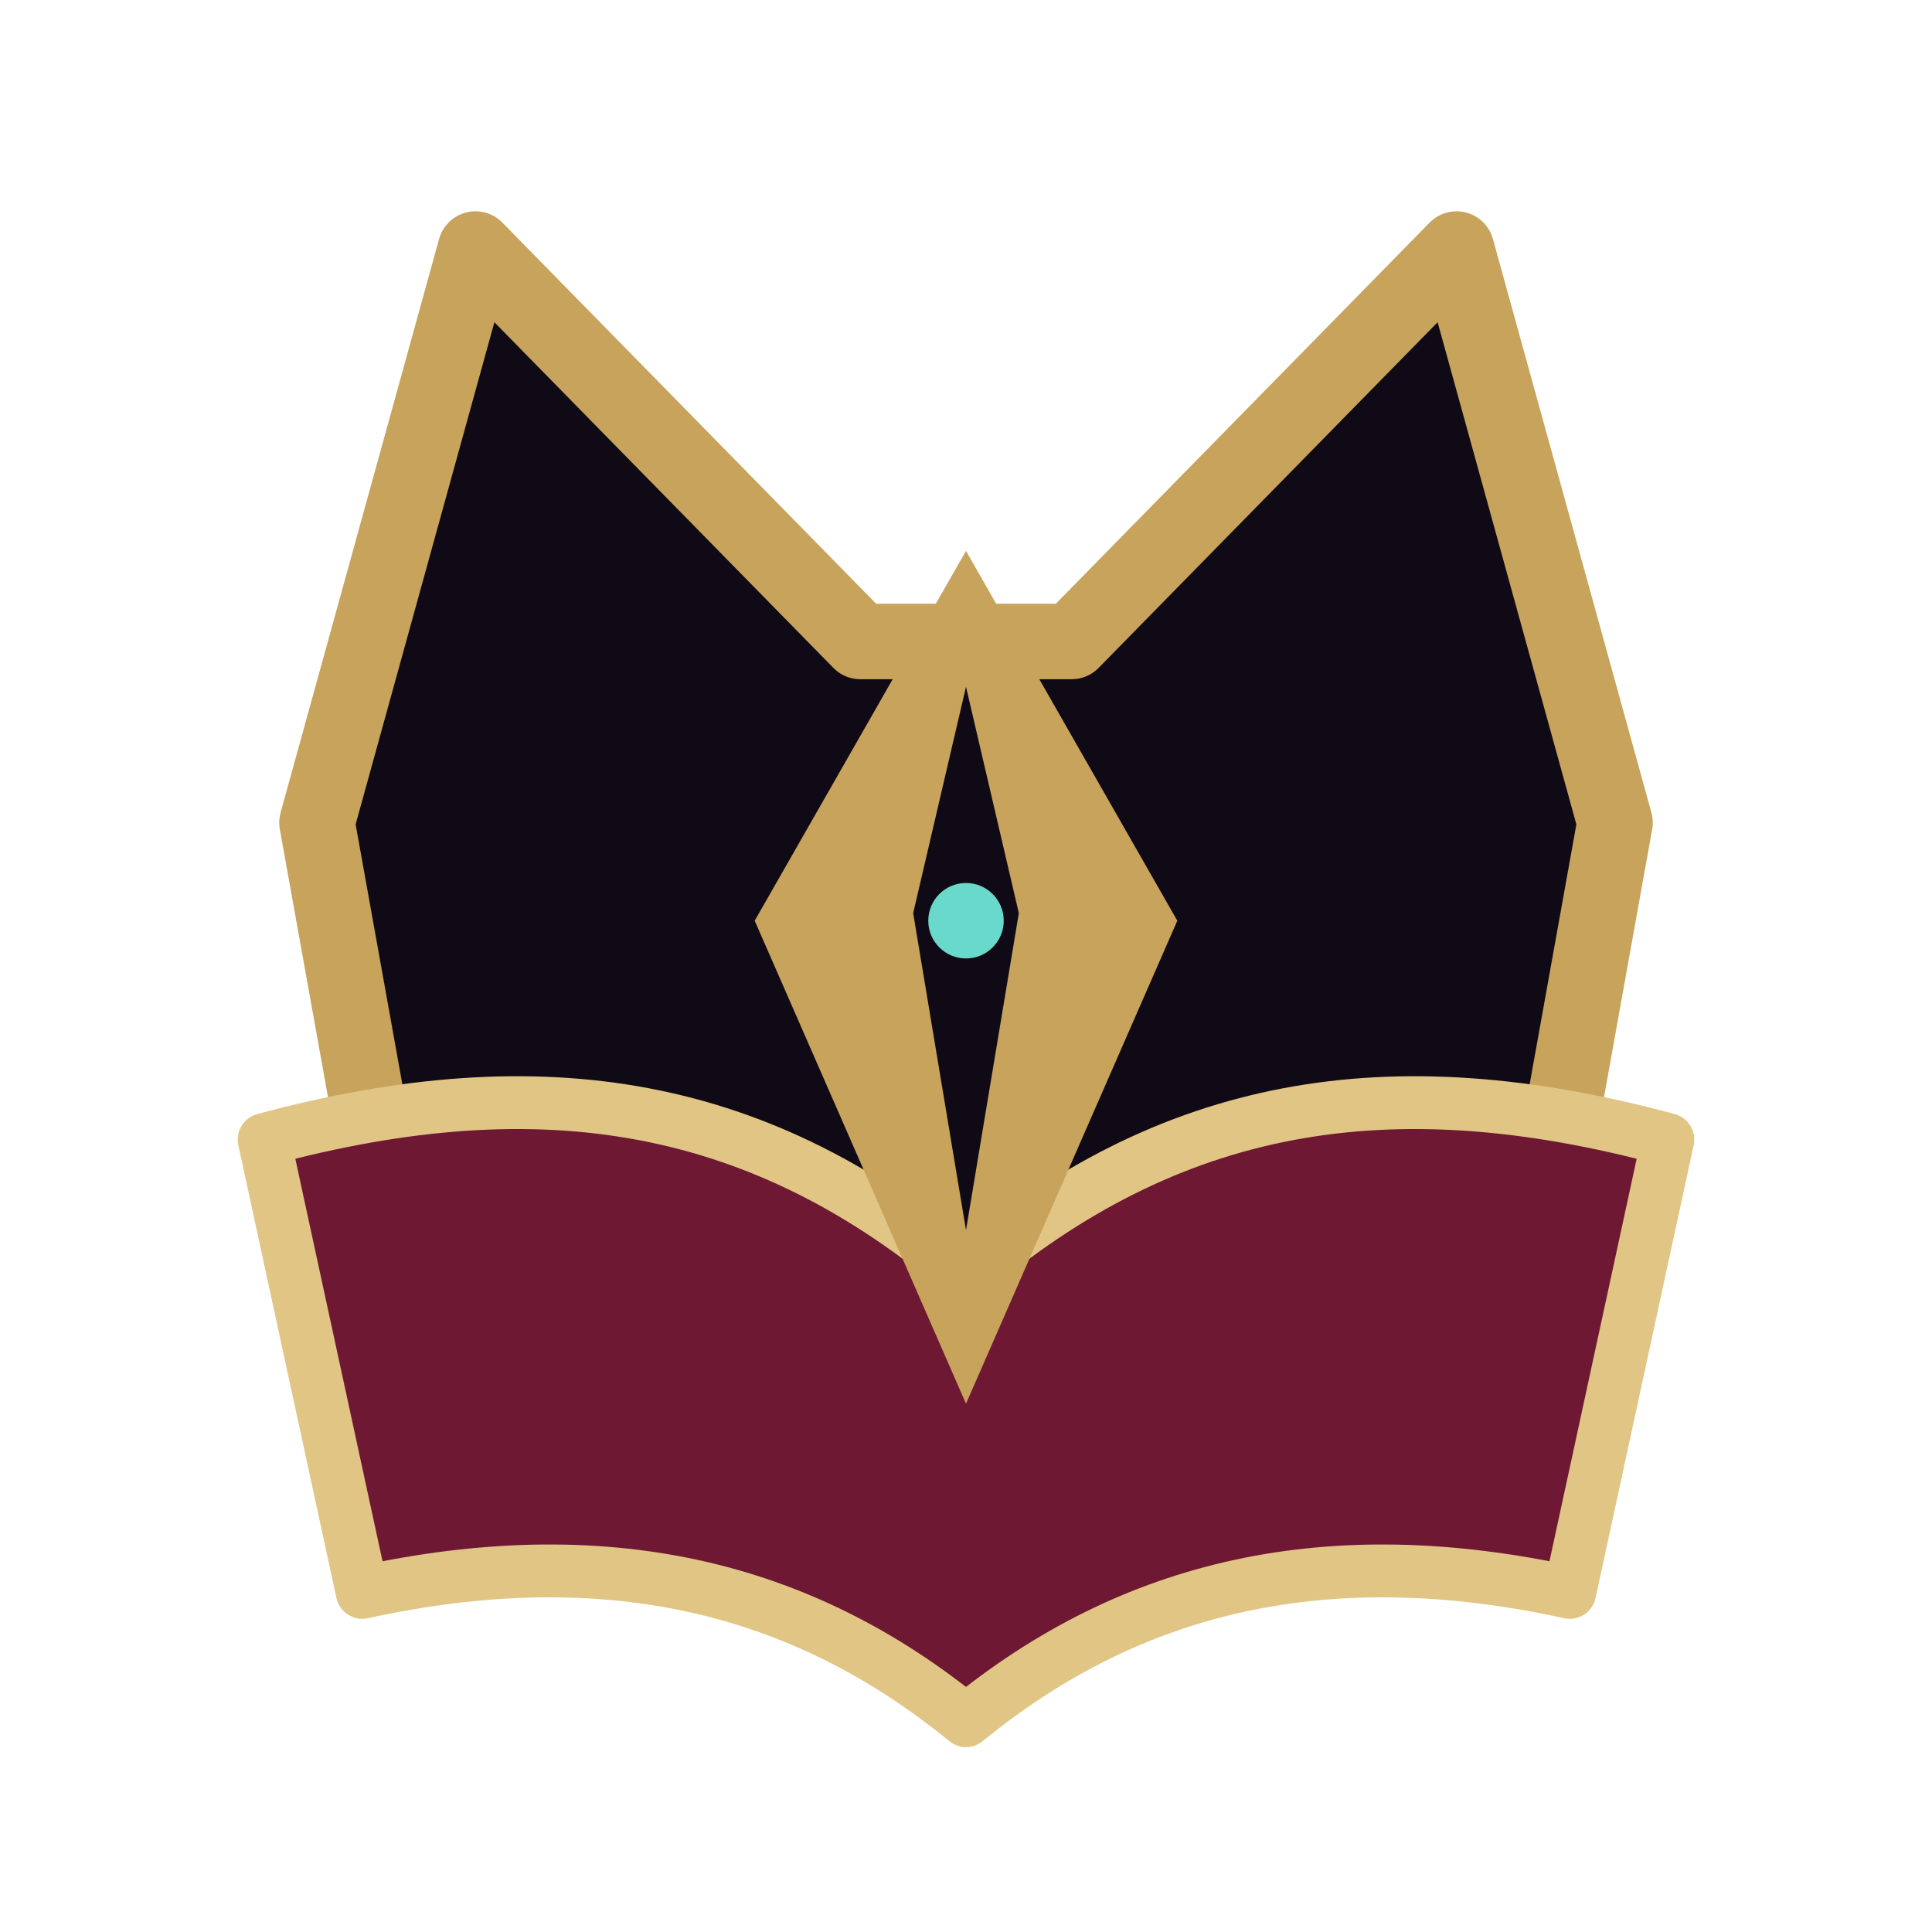
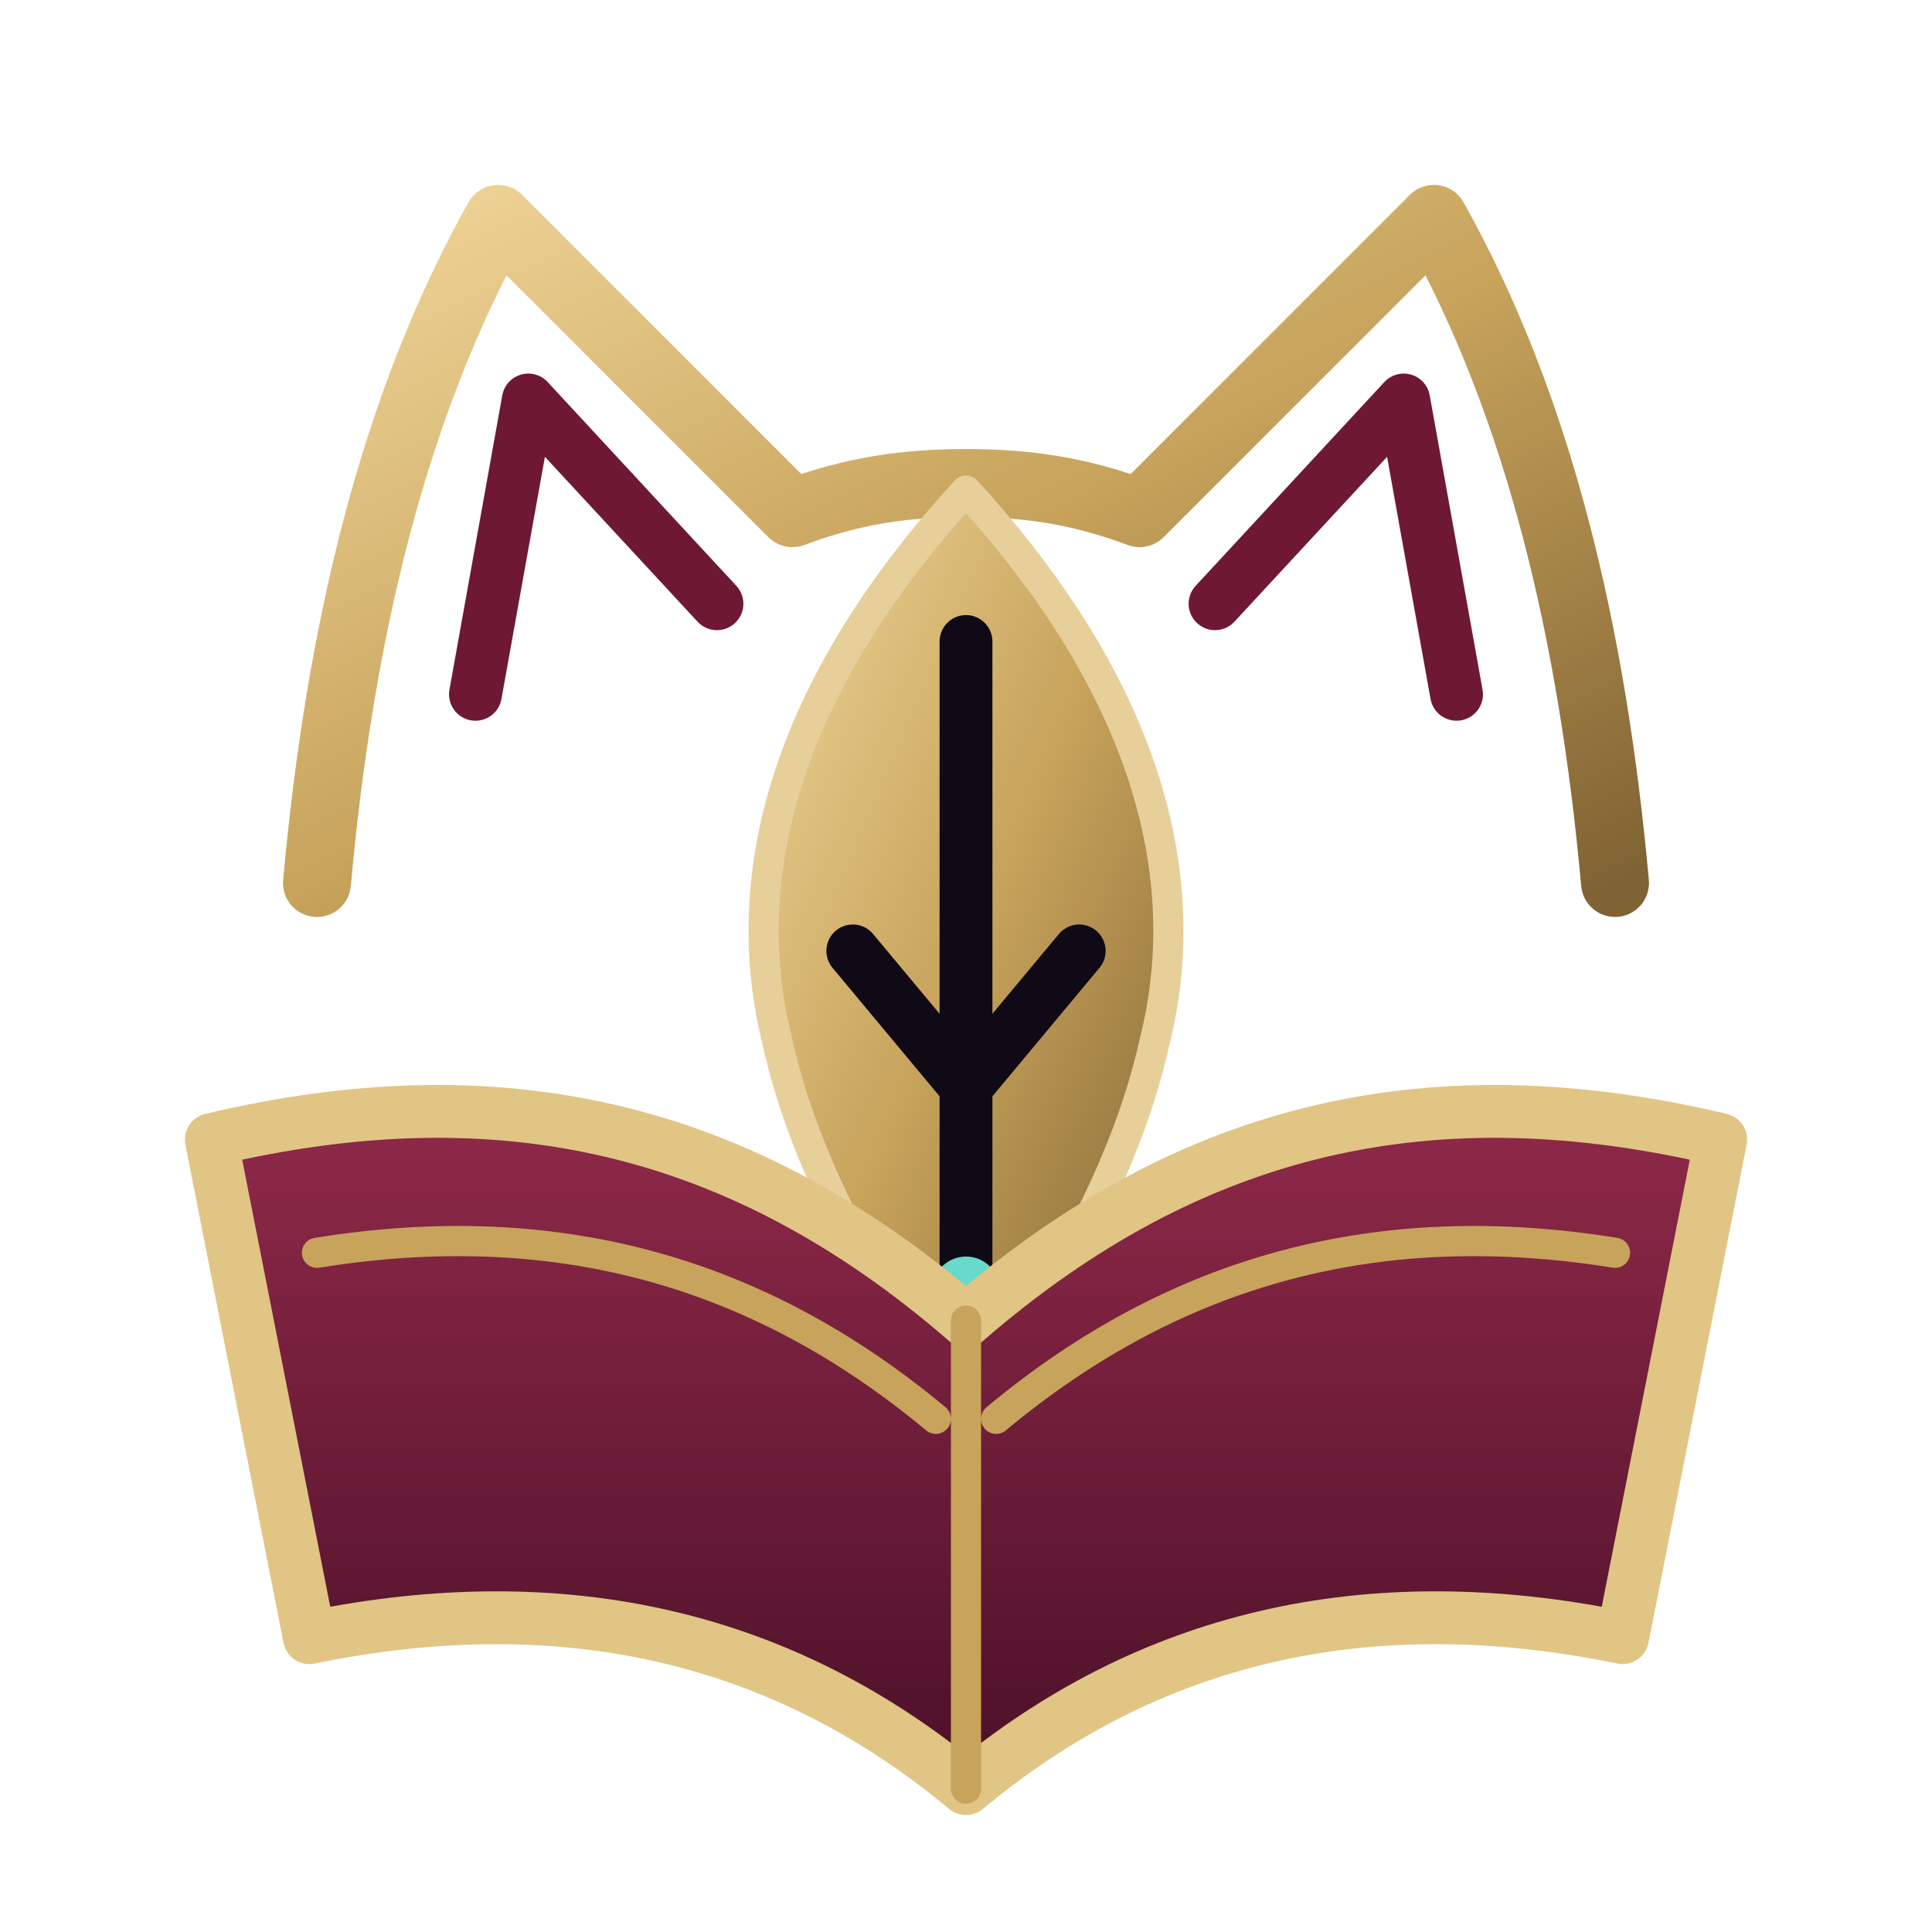
<svg xmlns="http://www.w3.org/2000/svg" viewBox="0 0 256 256" role="img" aria-labelledby="title desc">
-   <path fill="#100A16" stroke="#C7A35B" stroke-width="10" stroke-linejoin="round" d="M42 109 63 33l51 52h28l51-52 21 76-16 89H58z" />
-   <path fill="#6E1834" stroke="#E0C584" stroke-width="7" stroke-linejoin="round" d="M35 151c37-10 66-5 93 18 27-23 56-28 93-18l-13 60c-32-7-58-1-80 17-22-18-48-24-80-17z" />
-   <path fill="#C7A35B" d="m128 73 28 49-28 64-28-64z" />
-   <path fill="#100A16" d="m128 91 7 30-7 42-7-42z" />
-   <circle cx="128" cy="122" r="5" fill="#69D9CB" />
+   <defs>
+     <linearGradient id="book" x1="0" y1="0" x2="0" y2="1">
+       <stop offset="0" stop-color="#8F2949" />
+       <stop offset="1" stop-color="#4B1028" />
+     </linearGradient>
+     <linearGradient id="gold" x1="0" y1="0" x2="1" y2="1">
+       <stop offset="0" stop-color="#F0D69A" />
+       <stop offset="0.5" stop-color="#C7A35B" />
+       <stop offset="1" stop-color="#806333" />
+     </linearGradient>
+   </defs>
+   <path d="M42 117C45 84 52 54 66 29l39 39c8-3 15-4 23-4s15 1 23 4l39-39c14 25 21 55 24 88" fill="none" stroke="url(#gold)" stroke-width="9" stroke-linecap="round" stroke-linejoin="round" />
+   <path d="M63 92 70 53l25 27M193 92l-7-39-25 27" fill="none" stroke="#6E1834" stroke-width="7" stroke-linecap="round" stroke-linejoin="round" />
+   <path d="M128 65c22 24 31 49 25 73-4 18-14 34-25 51-11-17-21-33-25-51-6-24 3-49 25-73Z" fill="url(#gold)" stroke="#E7CF9A" stroke-width="4" stroke-linejoin="round" />
+   <path d="M128 85v83M113 126l15 18 15-18" fill="none" stroke="#100A16" stroke-width="7" stroke-linecap="round" stroke-linejoin="round" />
+   <circle cx="128" cy="171" r="4.5" fill="#69D9CB" />
+   <path d="M28 151c38-9 70-2 100 24 30-26 62-33 100-24l-13 66c-34-7-63 0-87 20-24-20-53-27-87-20L28 151Z" fill="url(#book)" stroke="#E0C584" stroke-width="7" stroke-linejoin="round" />
+   <path d="M128 175v62M42 166c31-5 58 2 82 22M214 166c-31-5-58 2-82 22" fill="none" stroke="#C7A35B" stroke-width="4" stroke-linecap="round" />
</svg>
